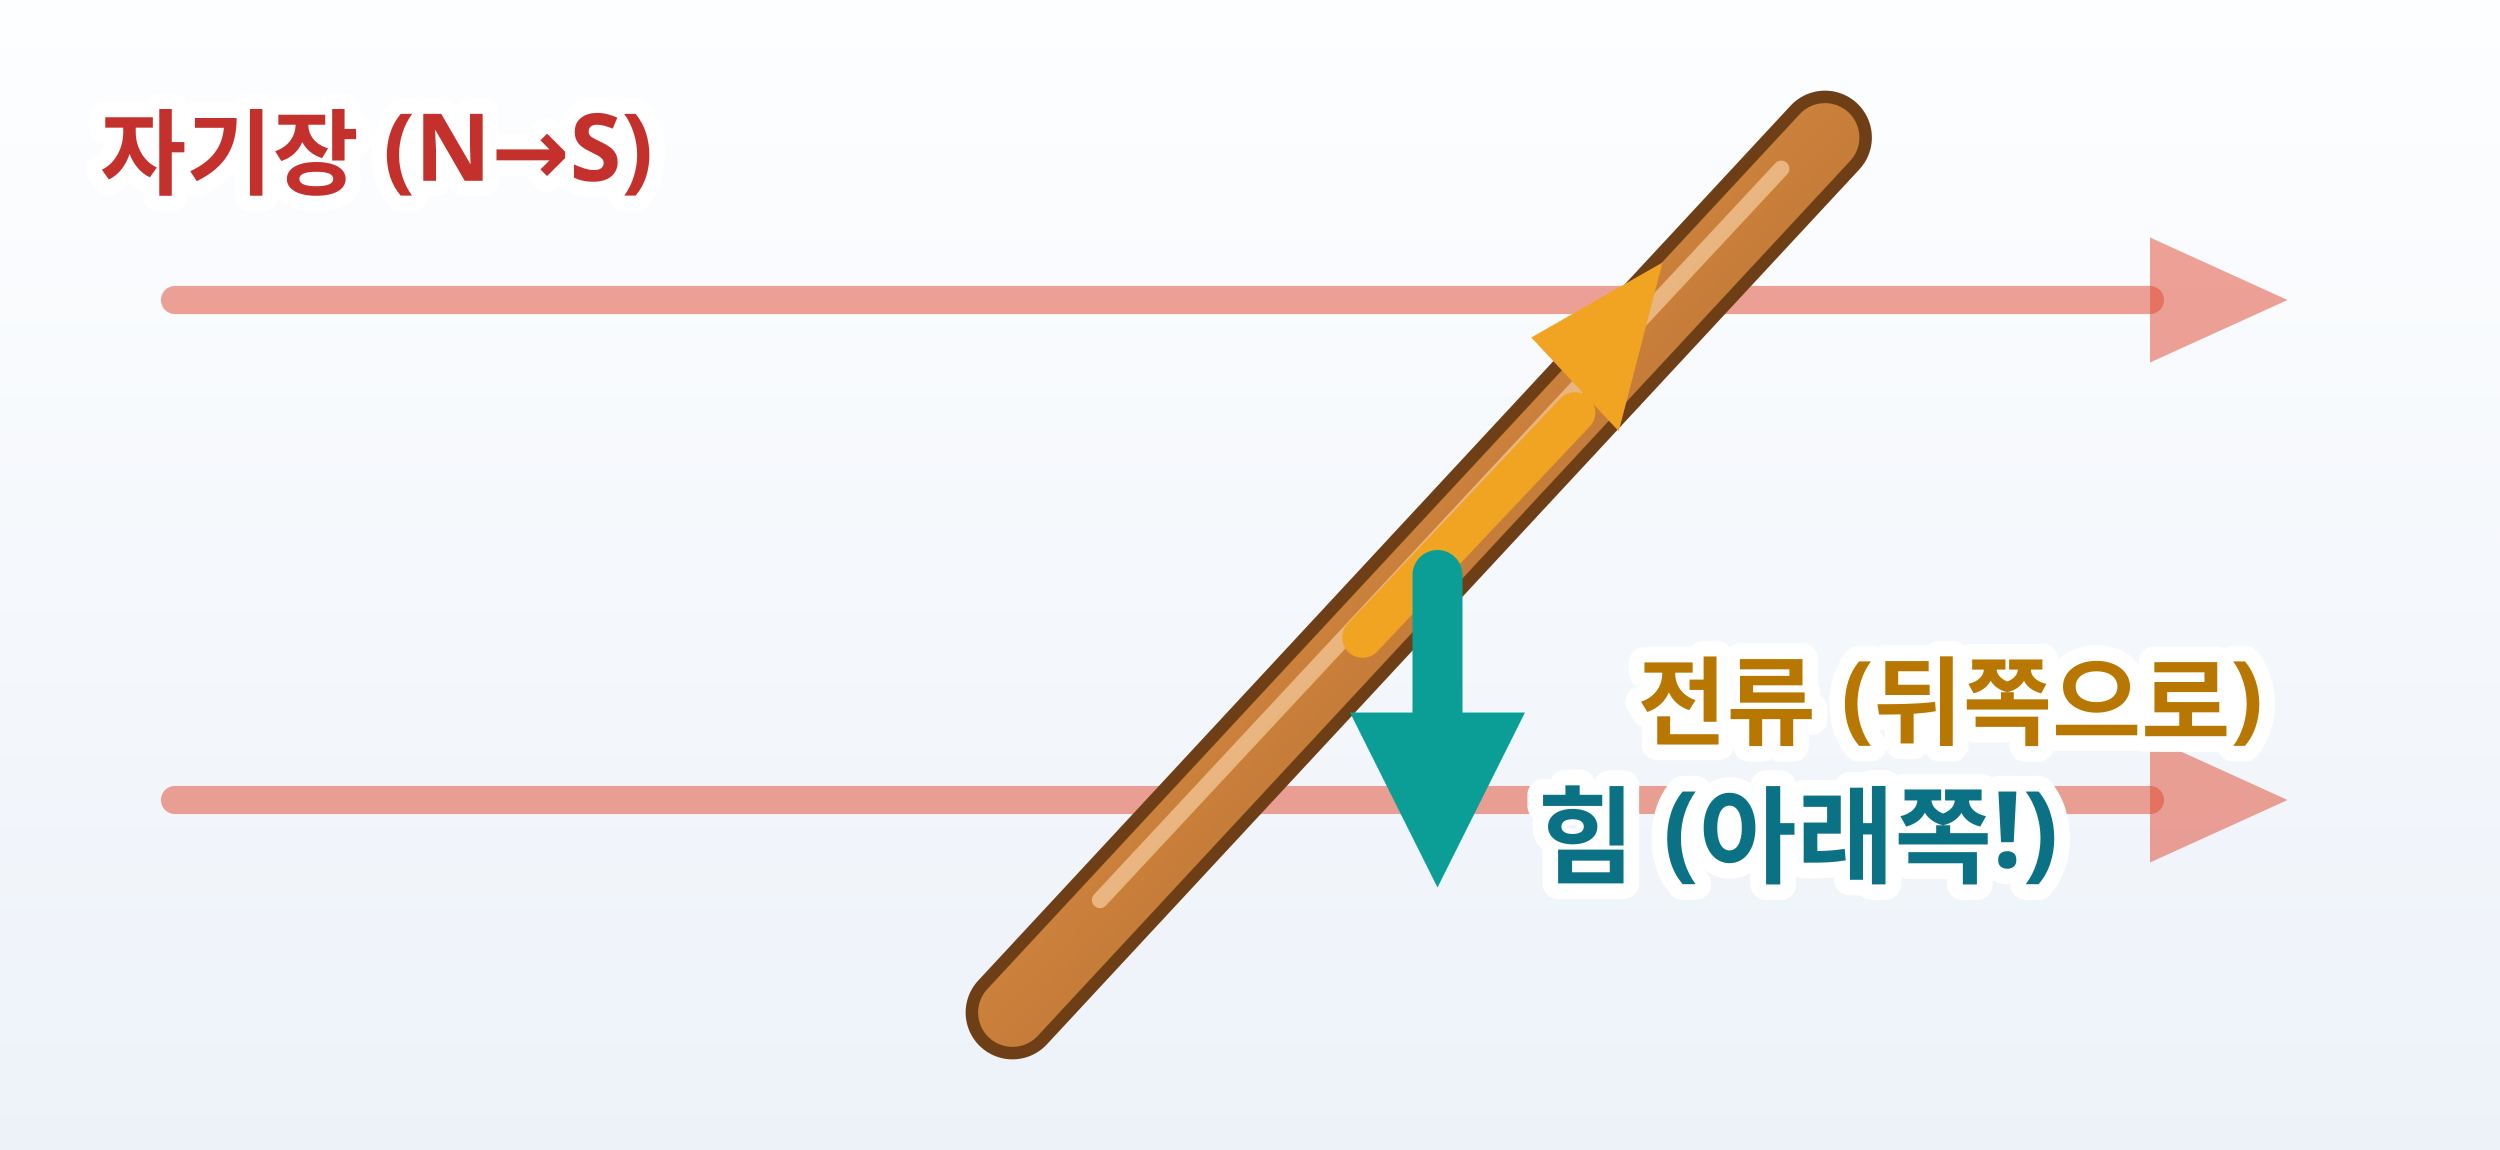
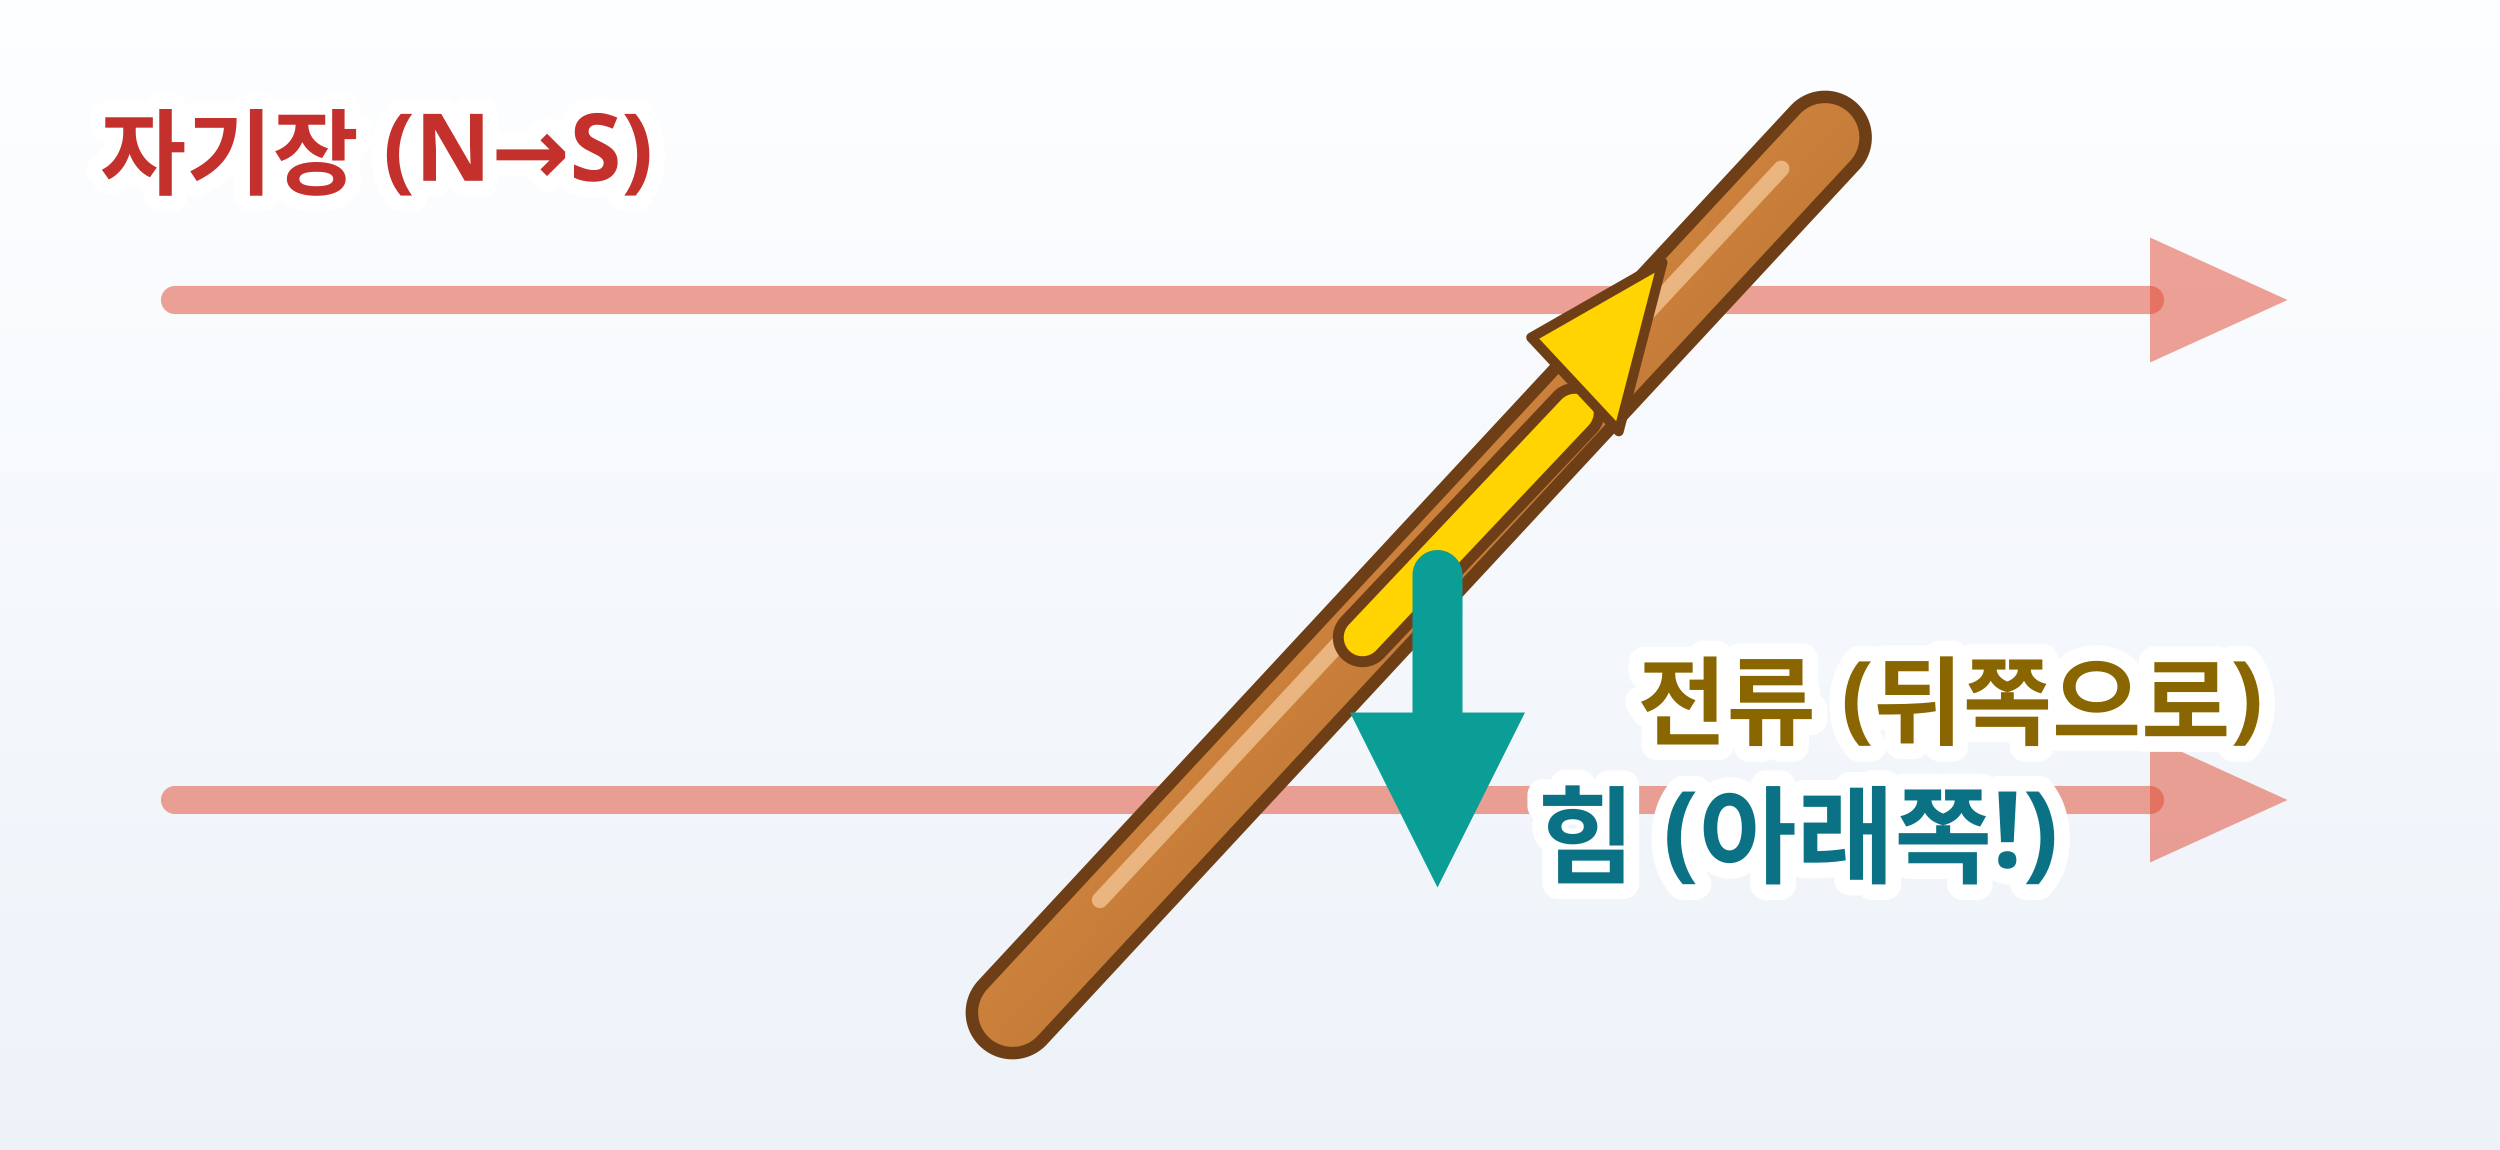
<svg xmlns="http://www.w3.org/2000/svg" viewBox="0 0 400 184" fill="none" stroke-linecap="round" stroke-linejoin="round">
  <defs>
    <linearGradient id="mrWire" x1="0" y1="0" x2="1" y2="1">
      <stop offset="0" stop-color="#E8A05E" />
      <stop offset=".5" stop-color="#C97F3A" />
      <stop offset="1" stop-color="#8A5322" />
    </linearGradient>
    <linearGradient id="mrBg" x1="0" y1="0" x2="0" y2="1">
      <stop offset="0" stop-color="#FDFEFF" />
      <stop offset="1" stop-color="#EDF2F9" />
    </linearGradient>
  </defs>
  <rect width="400" height="184" fill="url(#mrBg)" />
  <g stroke="#E0452E" stroke-width="4.5" opacity=".5">
    <path d="M28 48H344M28 128H344" />
  </g>
  <g fill="#E0452E" opacity=".5">
    <path d="M344 38l22 10-22 10z" />
    <path d="M344 118l22 10-22 10z" />
  </g>
  <text x="16" y="30" font-family="Pretendard, sans-serif" font-size="15" font-weight="800" fill="#C4302B" stroke="#FFFFFF" stroke-width="5" paint-order="stroke">자기장 (N→S)</text>
  <path d="M292 22 L162 162" stroke="#6E3F16" stroke-width="15" />
  <path d="M292 22 L162 162" stroke="url(#mrWire)" stroke-width="11" />
  <path d="M285 27 L176 144" stroke="#FFD9AE" stroke-width="2.6" opacity=".6" />
-   <path d="M218 102 L252 66" stroke="#F0A422" stroke-width="6.5" />
-   <path d="M245 54 L266 42 L259 69 Z" fill="#F0A422" />
-   <text x="262" y="118" font-family="Pretendard, sans-serif" font-size="15.5" font-weight="800" fill="#B87700" stroke="#FFFFFF" stroke-width="5" paint-order="stroke">전류 (뒤쪽으로)</text>
+   <path d="M218 102 L252 66" stroke="#6E3F16" stroke-width="9.5" />
+   <path d="M218 102 L252 66" stroke="#FFD400" stroke-width="6" />
+   <path d="M245 54 L266 42 L259 69 Z" fill="#FFD400" stroke="#6E3F16" stroke-width="1.6" />
+   <text x="262" y="118" font-family="Pretendard, sans-serif" font-size="15.5" font-weight="800" fill="#8A6600" stroke="#FFFFFF" stroke-width="5" paint-order="stroke">전류 (뒤쪽으로)</text>
  <path d="M230 92 V118" stroke="#0B9E96" stroke-width="8" />
  <path d="M216 114 L230 142 L244 114 Z" fill="#0B9E96" />
  <text x="246" y="140" font-family="Pretendard, sans-serif" font-size="17" font-weight="800" fill="#0B7285" stroke="#FFFFFF" stroke-width="5" paint-order="stroke">힘 (아래쪽!)</text>
</svg>
